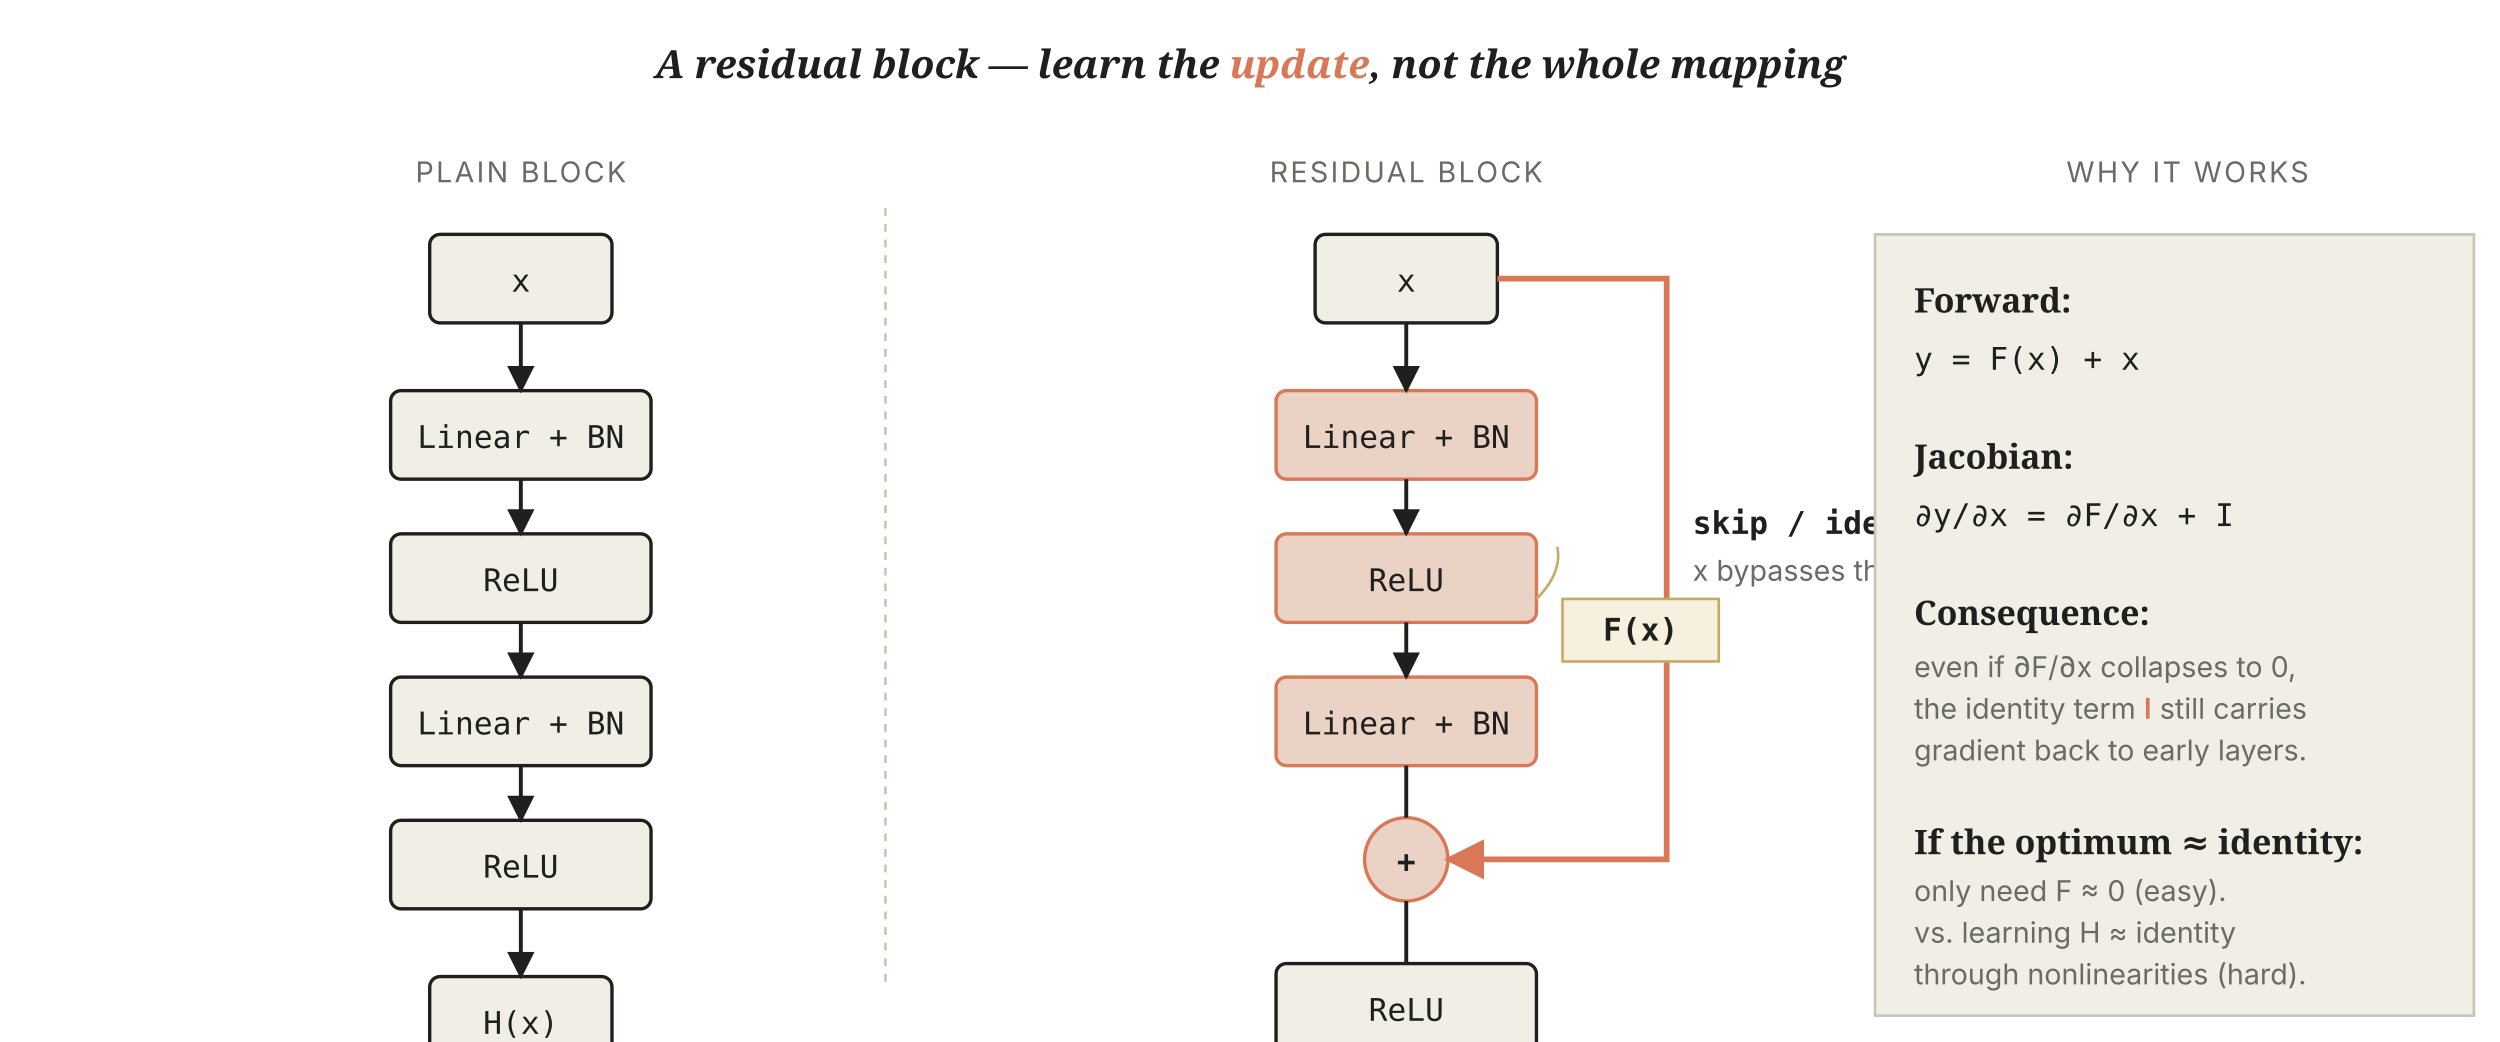
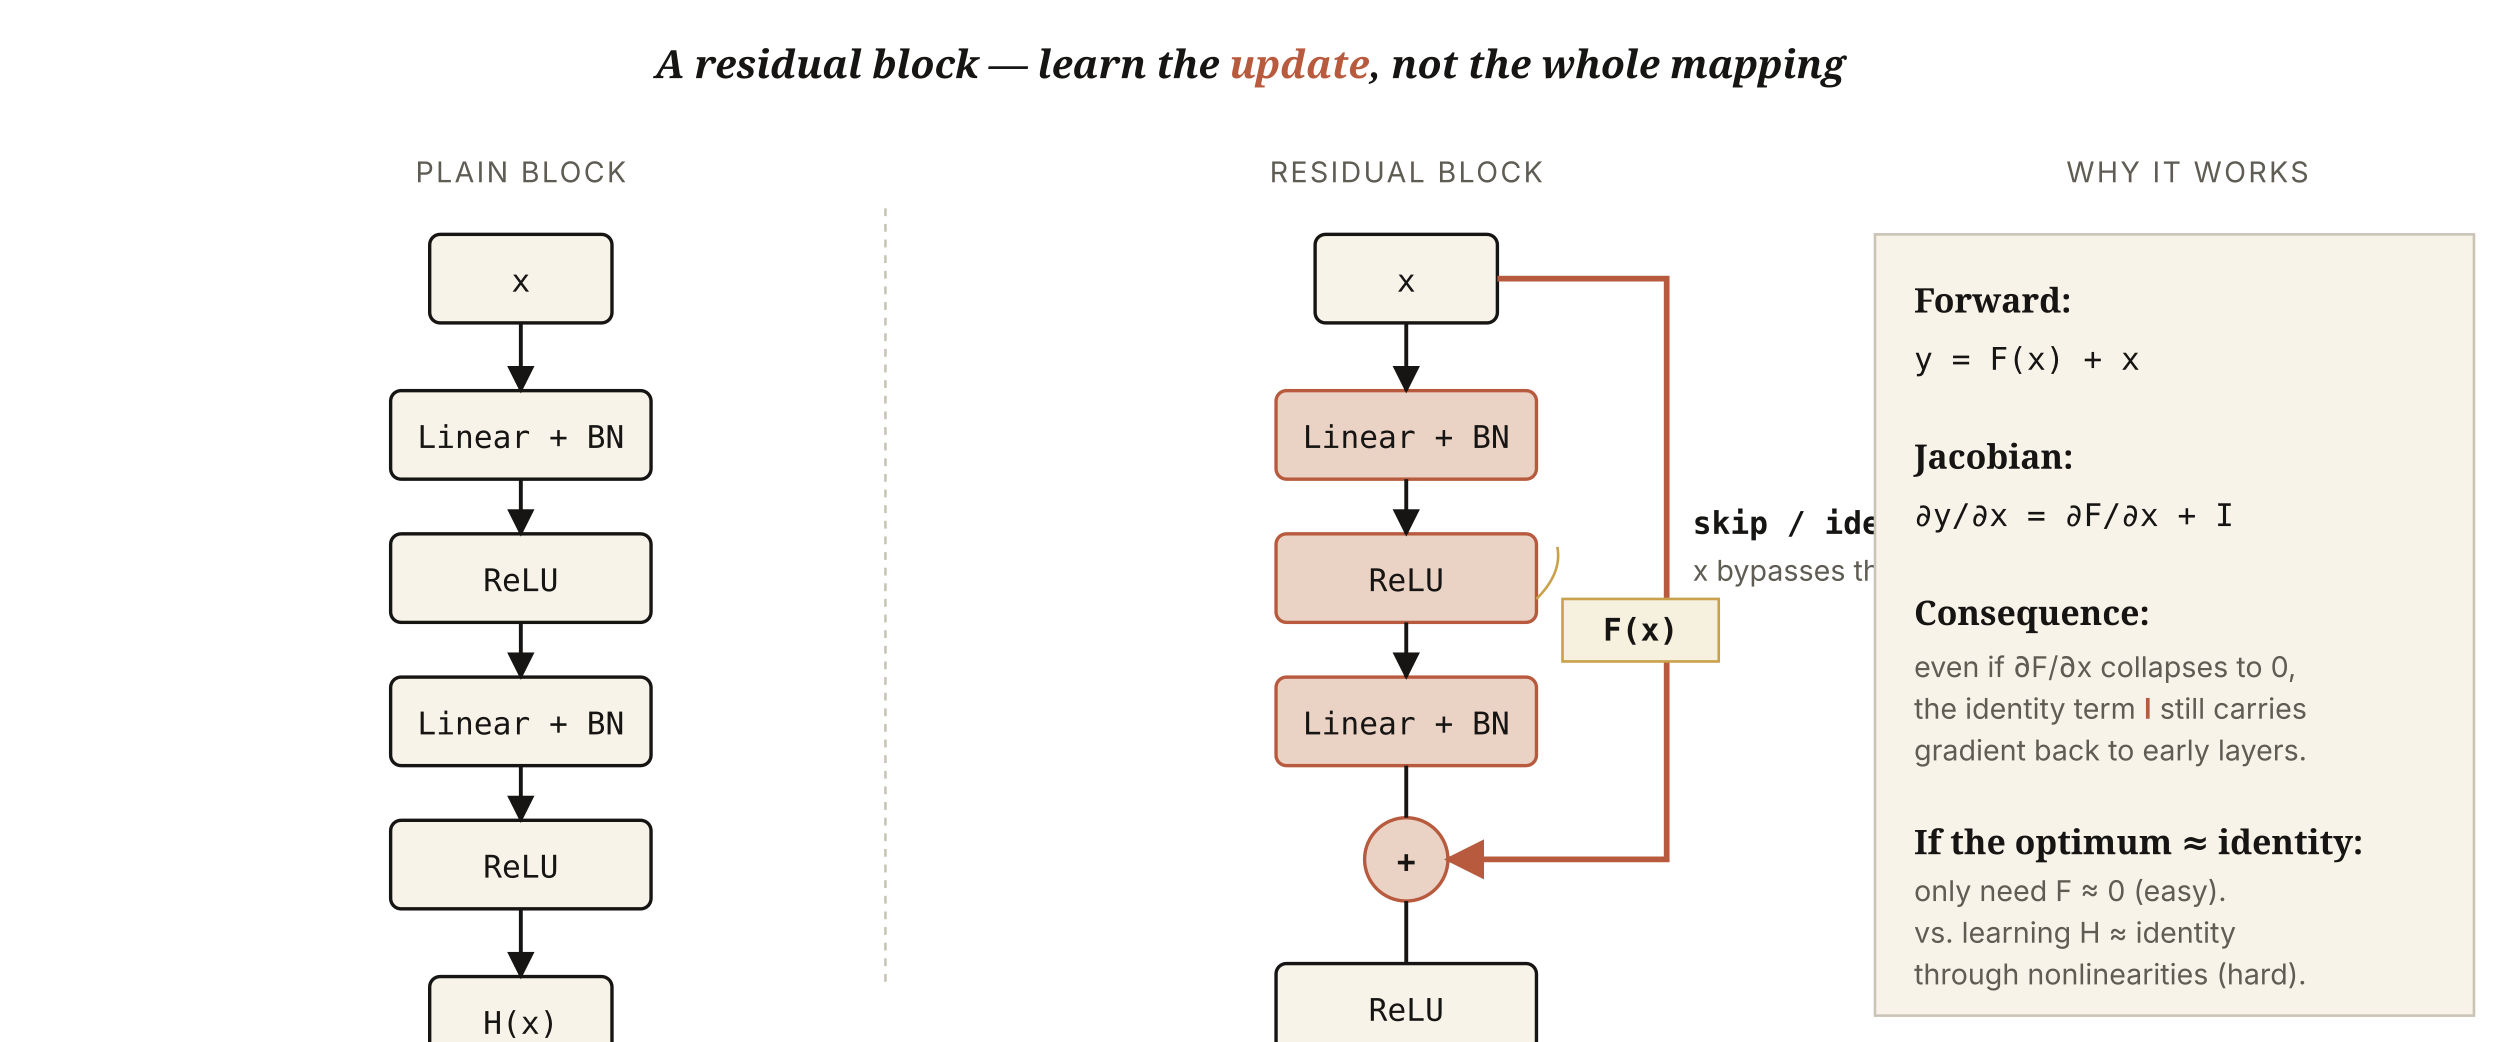
- <svg xmlns="http://www.w3.org/2000/svg" viewBox="0 0 960 400" font-family="Fraunces, Georgia, serif">
+ <svg xmlns="http://www.w3.org/2000/svg" viewBox="0 0 960 400" font-family="EB Garamond, Georgia, serif">
  <defs>
    <style>
-       .box    { fill:#F0EEE5; stroke:#1F1F1E; stroke-width:1.3; rx:4; ry:4; }
-       .box-a  { fill:#EAD3C5; stroke:#D97757; stroke-width:1.3; rx:4; ry:4; }
-       .ink    { stroke:#1F1F1E; fill:none; stroke-width:1.5; }
-       .acc    { stroke:#D97757; fill:none; stroke-width:2.2; }
-       .mono   { font-family:'JetBrains Mono', monospace; font-size:12px; fill:#1F1F1E; }
-       .lbl    { fill:#1F1F1E; font-size:13px; }
-       .mut    { fill:#6B6A65; font-size:11px; font-family:Inter, sans-serif; }
-       .ttl    { fill:#1F1F1E; font-size:15px; font-weight:600; font-style:italic; }
-       .tag    { fill:#6B6A65; font-size:11px; letter-spacing:0.08em; text-transform:uppercase; font-family:Inter, sans-serif; }
+       .box    { fill:#F7F3E9; stroke:#161513; stroke-width:1.3; rx:4; ry:4; }
+       .box-a  { fill:#EAD3C5; stroke:#B85A3E; stroke-width:1.3; rx:4; ry:4; }
+       .ink    { stroke:#161513; fill:none; stroke-width:1.5; }
+       .acc    { stroke:#B85A3E; fill:none; stroke-width:2.2; }
+       .mono   { font-family:'JetBrains Mono', monospace; font-size:12px; fill:#161513; }
+       .lbl    { fill:#161513; font-size:13px; }
+       .mut    { fill:#5F5C54; font-size:11px; font-family:Inter, sans-serif; }
+       .ttl    { fill:#161513; font-size:15px; font-weight:600; font-style:italic; }
+       .tag    { fill:#5F5C54; font-size:11px; letter-spacing:0.08em; text-transform:uppercase; font-family:Inter, sans-serif; }
    </style>
    <marker id="arrR" viewBox="0 0 10 10" refX="9" refY="5" markerWidth="7" markerHeight="7" orient="auto">
-       <path d="M0,0 L10,5 L0,10 z" fill="#1F1F1E" />
+       <path d="M0,0 L10,5 L0,10 z" fill="#161513" />
    </marker>
    <marker id="arrA" viewBox="0 0 10 10" refX="9" refY="5" markerWidth="7" markerHeight="7" orient="auto">
-       <path d="M0,0 L10,5 L0,10 z" fill="#D97757" />
+       <path d="M0,0 L10,5 L0,10 z" fill="#B85A3E" />
    </marker>
  </defs>
-   <text x="480" y="30" text-anchor="middle" class="ttl">A residual block — learn the <tspan fill="#D97757" font-style="italic">update</tspan>, not the whole mapping</text>
+   <text x="480" y="30" text-anchor="middle" class="ttl">A residual block — learn the <tspan fill="#B85A3E" font-style="italic">update</tspan>, not the whole mapping</text>
  <g transform="translate(60, 80)">
    <text x="140" y="-10" text-anchor="middle" class="tag">PLAIN BLOCK</text>
    <rect x="105" y="10" width="70" height="34" class="box" />
    <text x="140" y="32" text-anchor="middle" class="mono">x</text>
    <rect x="90" y="70" width="100" height="34" class="box" />
    <text x="140" y="92" text-anchor="middle" class="mono">Linear + BN</text>
    <rect x="90" y="125" width="100" height="34" class="box" />
    <text x="140" y="147" text-anchor="middle" class="mono">ReLU</text>
    <rect x="90" y="180" width="100" height="34" class="box" />
    <text x="140" y="202" text-anchor="middle" class="mono">Linear + BN</text>
    <rect x="90" y="235" width="100" height="34" class="box" />
    <text x="140" y="257" text-anchor="middle" class="mono">ReLU</text>
    <rect x="105" y="295" width="70" height="34" class="box" />
    <text x="140" y="317" text-anchor="middle" class="mono">H(x)</text>
    <g class="ink" marker-end="url(#arrR)">
      <line x1="140" y1="44" x2="140" y2="70" />
      <line x1="140" y1="104" x2="140" y2="125" />
      <line x1="140" y1="159" x2="140" y2="180" />
      <line x1="140" y1="214" x2="140" y2="235" />
      <line x1="140" y1="269" x2="140" y2="295" />
    </g>
    <text x="140" y="355" text-anchor="middle" class="mut">The block learns</text>
    <text x="140" y="370" text-anchor="middle" class="mono" font-weight="600">H(x)  directly</text>
  </g>
  <line x1="340" y1="80" x2="340" y2="380" stroke="#C9C4B5" stroke-dasharray="3 3" />
  <g transform="translate(380, 80)">
-     <text x="160" y="-10" text-anchor="middle" class="tag" fill="#D97757">RESIDUAL BLOCK</text>
+     <text x="160" y="-10" text-anchor="middle" class="tag" fill="#B85A3E">RESIDUAL BLOCK</text>
    <rect x="125" y="10" width="70" height="34" class="box" />
    <text x="160" y="32" text-anchor="middle" class="mono">x</text>
    <rect x="110" y="70" width="100" height="34" class="box-a" />
    <text x="160" y="92" text-anchor="middle" class="mono">Linear + BN</text>
    <rect x="110" y="125" width="100" height="34" class="box-a" />
    <text x="160" y="147" text-anchor="middle" class="mono">ReLU</text>
    <rect x="110" y="180" width="100" height="34" class="box-a" />
    <text x="160" y="202" text-anchor="middle" class="mono">Linear + BN</text>
-     <circle cx="160" cy="250" r="16" fill="#EAD3C5" stroke="#D97757" stroke-width="1.3" />
+     <circle cx="160" cy="250" r="16" fill="#EAD3C5" stroke="#B85A3E" stroke-width="1.3" />
    <text x="160" y="255" text-anchor="middle" class="mono" font-weight="600">+</text>
    <rect x="110" y="290" width="100" height="34" class="box" />
    <text x="160" y="312" text-anchor="middle" class="mono">ReLU</text>
    <rect x="125" y="350" width="70" height="28" class="box" />
    <text x="160" y="370" text-anchor="middle" class="mono">y</text>
    <g class="ink" marker-end="url(#arrR)">
      <line x1="160" y1="44" x2="160" y2="70" />
      <line x1="160" y1="104" x2="160" y2="125" />
      <line x1="160" y1="159" x2="160" y2="180" />
    </g>
    <g class="ink">
      <line x1="160" y1="214" x2="160" y2="234" />
      <line x1="160" y1="266" x2="160" y2="290" />
      <line x1="160" y1="324" x2="160" y2="350" />
    </g>
    <path class="acc" marker-end="url(#arrA)" d="M 195 27 L 260 27 L 260 250 L 176 250" />
-     <text x="270" y="125" class="mono" fill="#D97757" font-weight="600">skip / identity</text>
-     <text x="270" y="143" class="mut" fill="#D97757">x bypasses the block</text>
-     <rect x="220" y="150" width="60" height="24" fill="#F6F0DF" stroke="#C9A961" />
-     <text x="250" y="166" text-anchor="middle" class="mono" fill="#C9A961" font-weight="600">F(x)</text>
-     <path d="M 210 150 Q 220 140 218 130" stroke="#C9A961" stroke-width="1" fill="none" />
+     <text x="270" y="125" class="mono" fill="#B85A3E" font-weight="600">skip / identity</text>
+     <text x="270" y="143" class="mut" fill="#B85A3E">x bypasses the block</text>
+     <rect x="220" y="150" width="60" height="24" fill="#F6F0DF" stroke="#C9A14A" />
+     <text x="250" y="166" text-anchor="middle" class="mono" fill="#C9A14A" font-weight="600">F(x)</text>
+     <path d="M 210 150 Q 220 140 218 130" stroke="#C9A14A" stroke-width="1" fill="none" />
  </g>
  <g transform="translate(720, 80)">
    <text x="120" y="-10" text-anchor="middle" class="tag">WHY IT WORKS</text>
-     <rect x="0" y="10" width="230" height="300" fill="#F0EEE5" stroke="#C9C4B5" />
+     <rect x="0" y="10" width="230" height="300" fill="#F7F3E9" stroke="#C9C4B5" />
    <text x="15" y="40" class="lbl" font-weight="600">Forward:</text>
    <text x="15" y="62" class="mono">y = F(x) + x</text>
    <text x="15" y="100" class="lbl" font-weight="600">Jacobian:</text>
    <text x="15" y="122" class="mono">∂y/∂x = ∂F/∂x + I</text>
    <text x="15" y="160" class="lbl" font-weight="600">Consequence:</text>
    <text x="15" y="180" class="mut">even if ∂F/∂x collapses to 0,</text>
-     <text x="15" y="196" class="mut">the identity term <tspan fill="#D97757" font-weight="600">I</tspan> still carries</text>
+     <text x="15" y="196" class="mut">the identity term <tspan fill="#B85A3E" font-weight="600">I</tspan> still carries</text>
    <text x="15" y="212" class="mut">gradient back to early layers.</text>
    <text x="15" y="248" class="lbl" font-weight="600">If the optimum ≈ identity:</text>
    <text x="15" y="266" class="mut">only need F ≈ 0 (easy).</text>
    <text x="15" y="282" class="mut">vs. learning H ≈ identity</text>
    <text x="15" y="298" class="mut">through nonlinearities (hard).</text>
  </g>
</svg>
